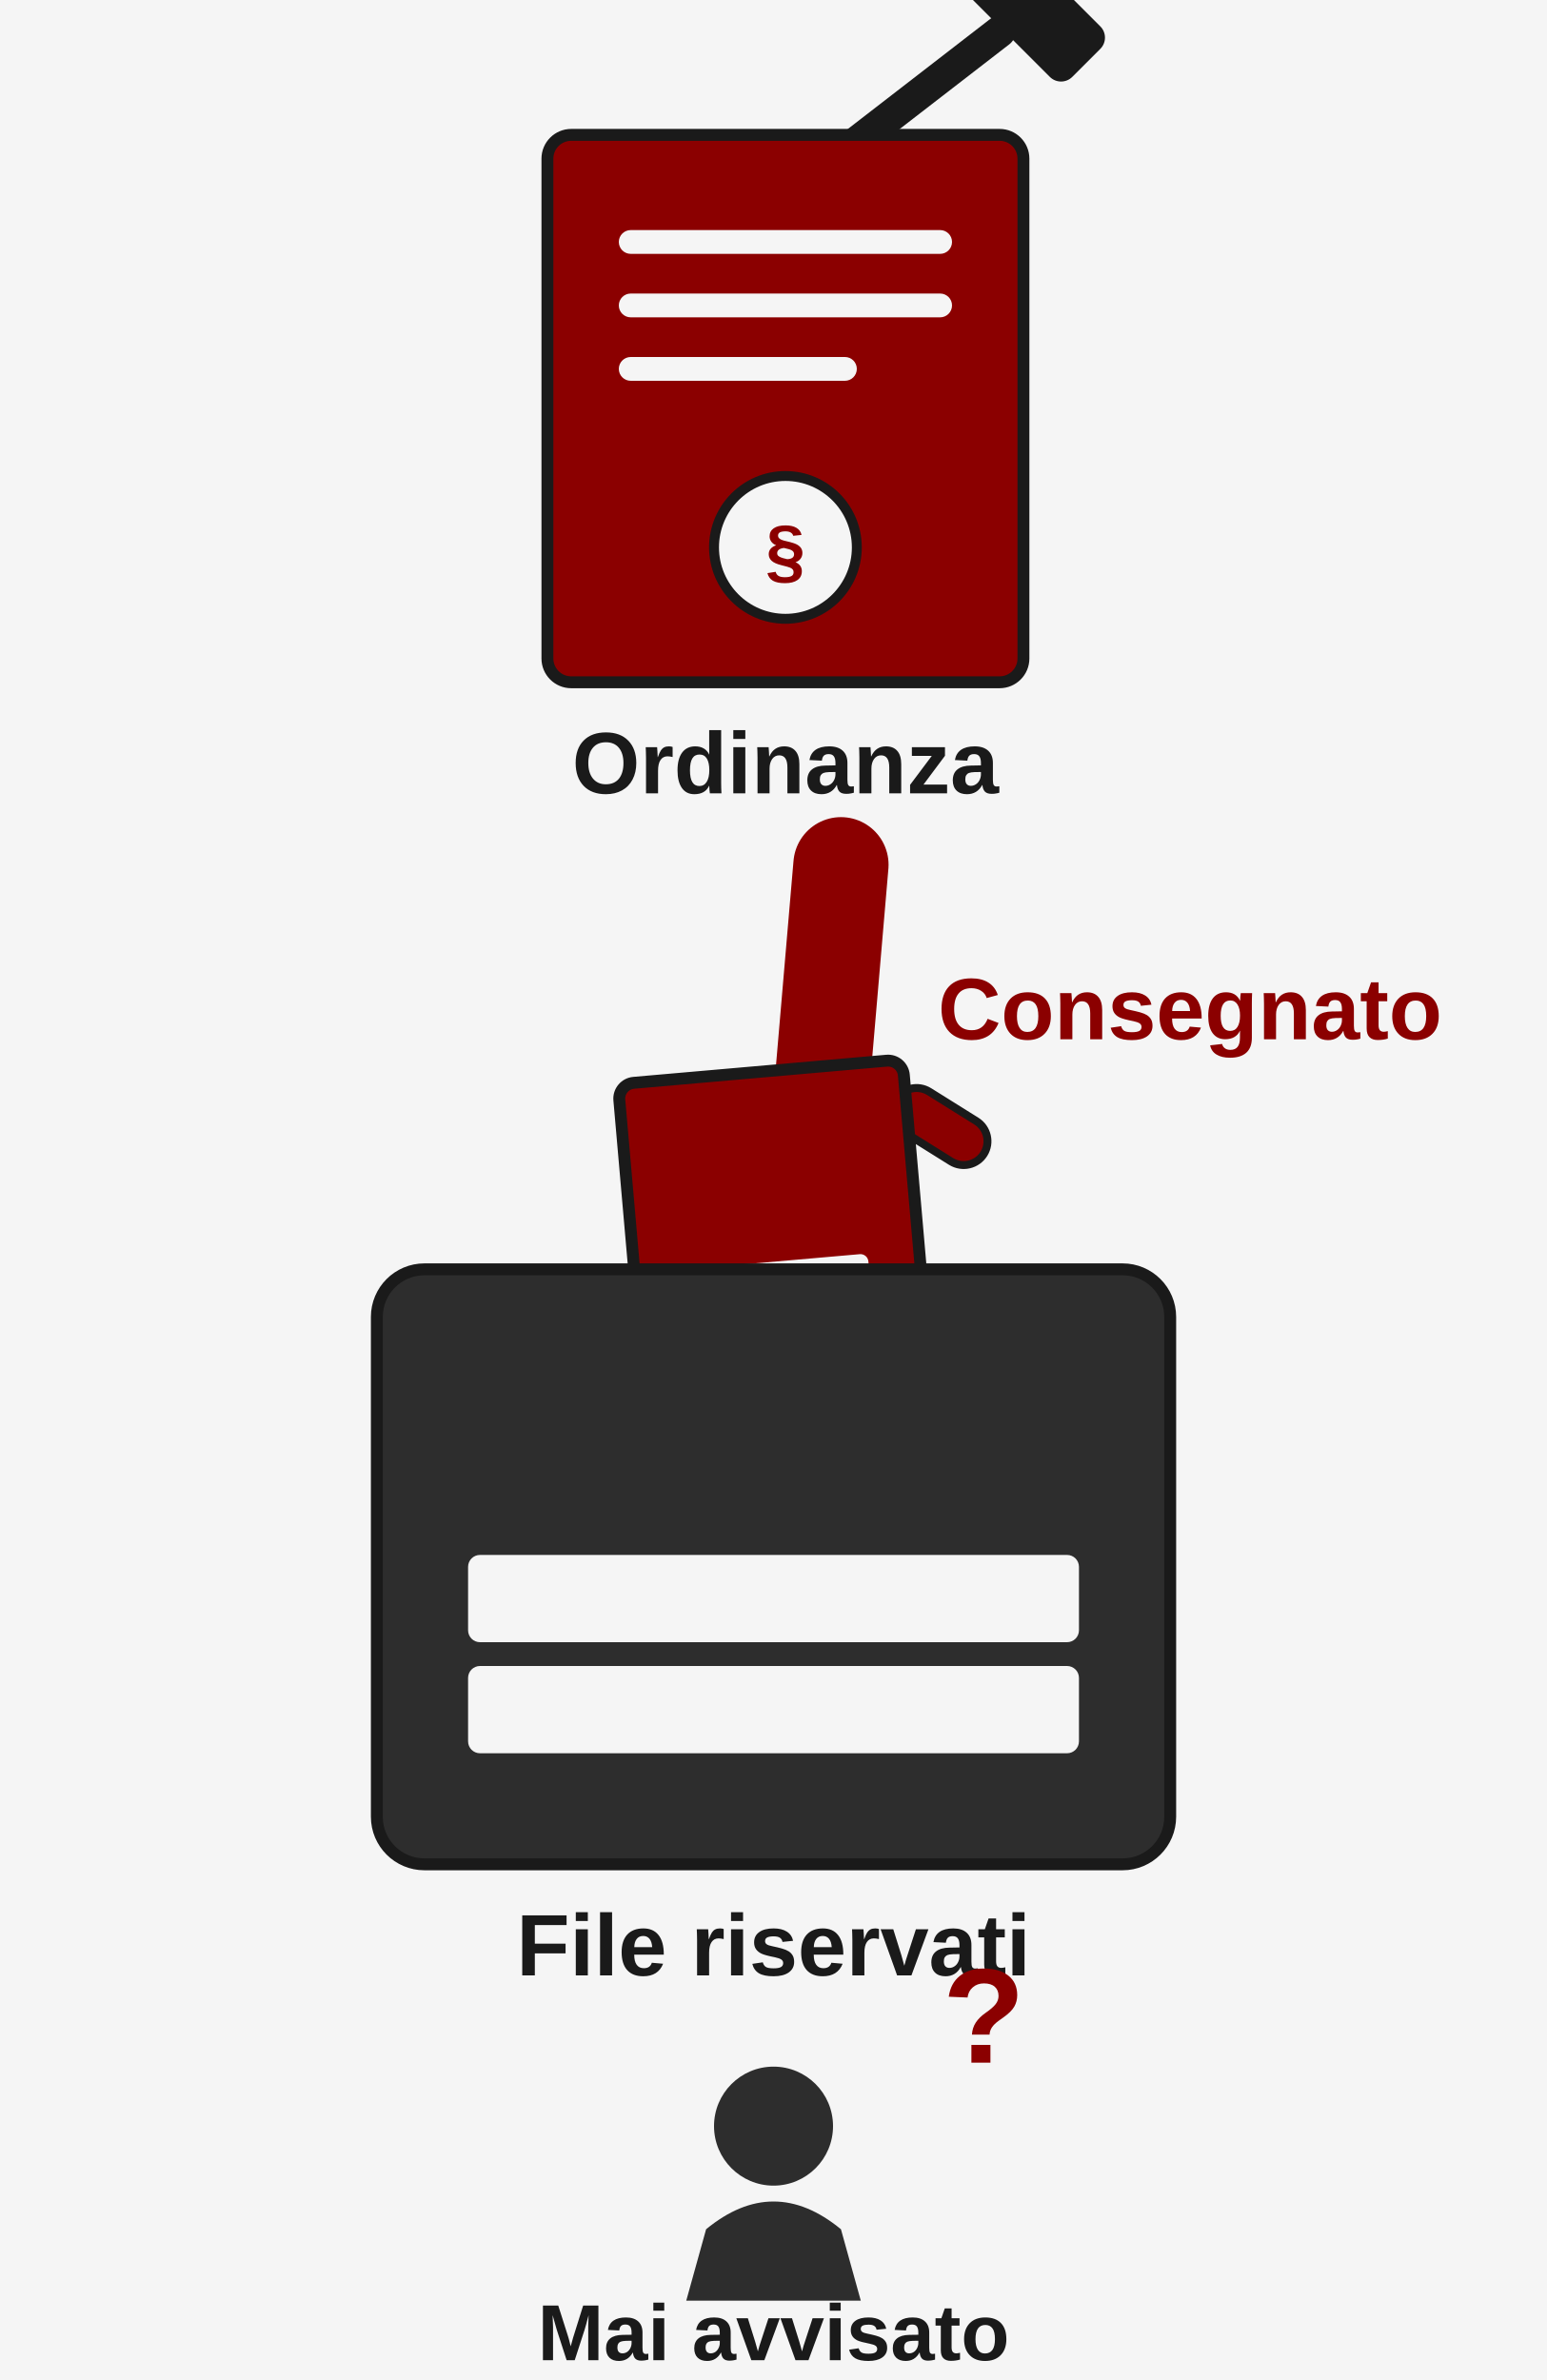
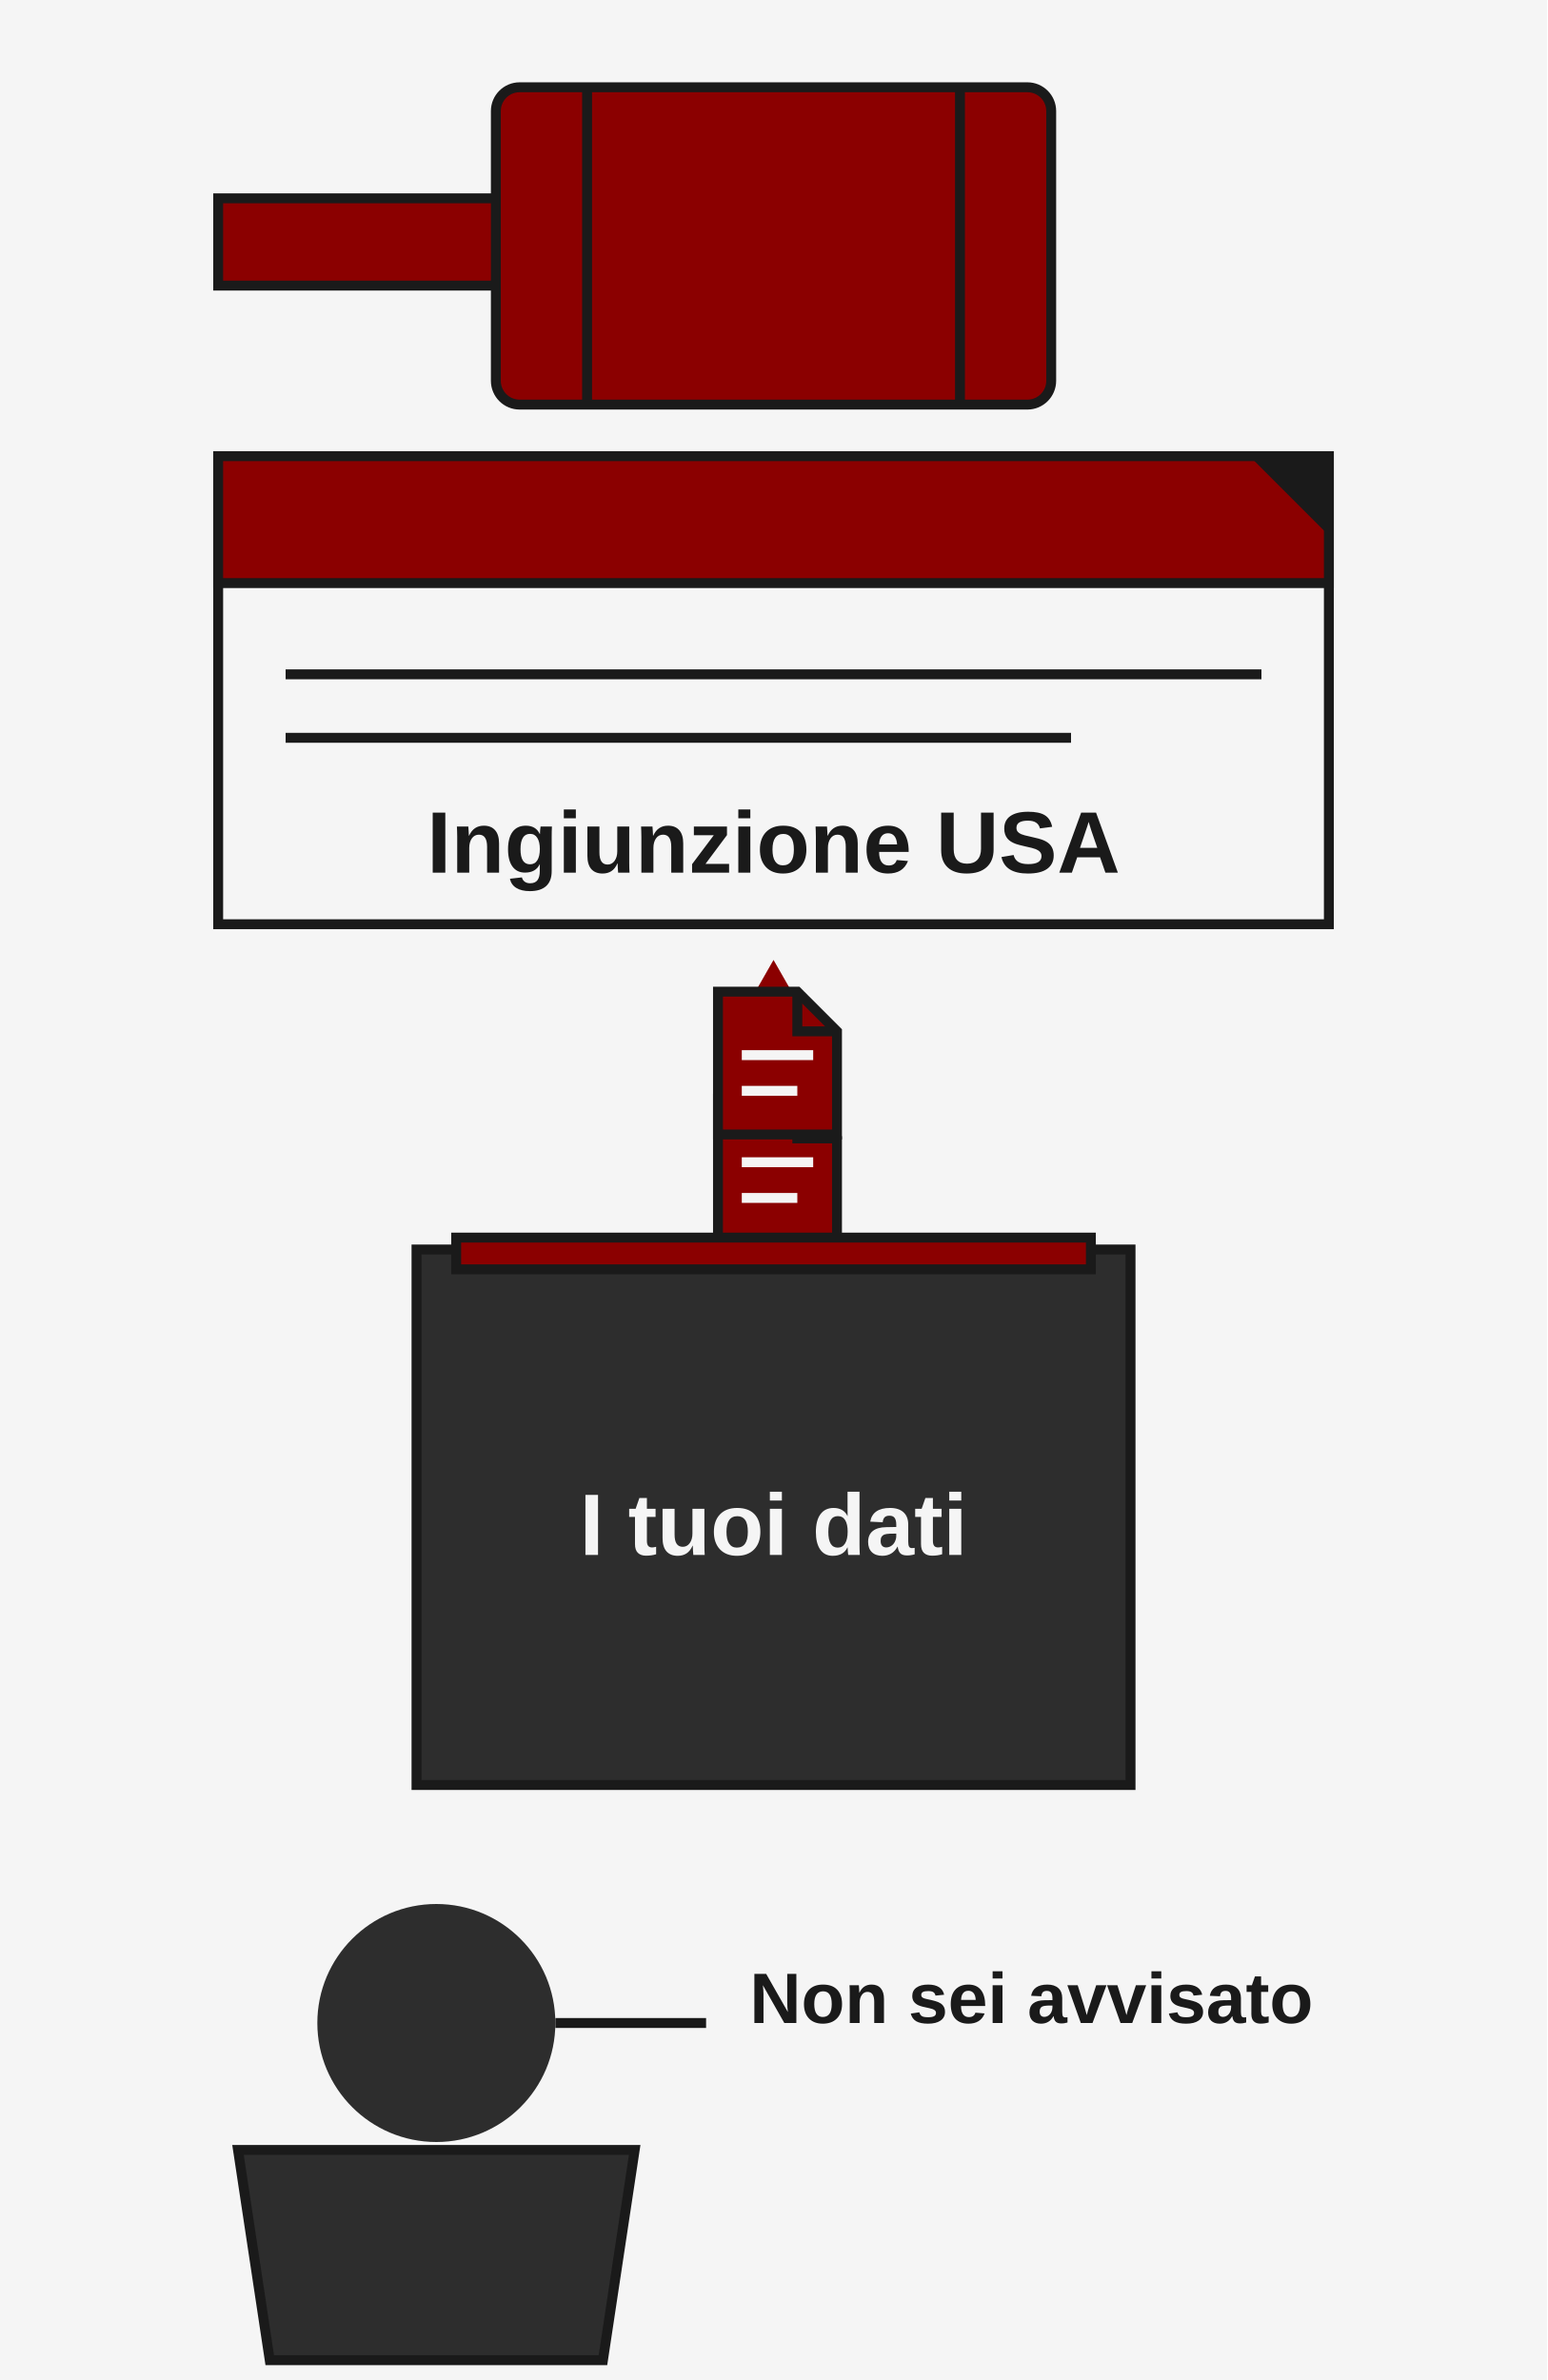
- <svg xmlns="http://www.w3.org/2000/svg" viewBox="0 0 390 600" width="390" height="600" role="img" aria-label="Un'ordinanza costringe un'azienda cloud a consegnare i tuoi file privati senza mai informarti." font-family="Arial, 'Helvetica Neue', 'Segoe UI', sans-serif">
-   <rect x="0" y="0" width="390" height="600" fill="#f5f5f5" />
-   <line x1="208" y1="42" x2="252" y2="8" stroke="#1a1a1a" stroke-width="8" stroke-linecap="round" />
-   <rect x="238" y="-8" width="42" height="18" rx="4" fill="#1a1a1a" transform="rotate(45 259 1)" />
-   <rect x="196" y="38" width="40" height="10" rx="2" fill="#1a1a1a" />
-   <rect x="138" y="34" width="120" height="138" rx="6" fill="#8b0000" stroke="#1a1a1a" stroke-width="3" />
-   <rect x="156" y="58" width="84" height="6" rx="3" fill="#f5f5f5" />
-   <rect x="156" y="74" width="84" height="6" rx="3" fill="#f5f5f5" />
-   <rect x="156" y="90" width="60" height="6" rx="3" fill="#f5f5f5" />
-   <circle cx="198" cy="138" r="18" fill="#f5f5f5" stroke="#1a1a1a" stroke-width="2.5" />
-   <text x="198" y="145" font-family="Arial, 'Helvetica Neue', 'Segoe UI', sans-serif" font-size="18" font-weight="bold" fill="#8b0000" text-anchor="middle">§</text>
-   <text x="198" y="200" font-family="Arial, 'Helvetica Neue', 'Segoe UI', sans-serif" font-size="22" font-weight="bold" fill="#1a1a1a" text-anchor="middle">Ordinanza</text>
-   <line x1="212" y1="218" x2="206" y2="288" stroke="#8b0000" stroke-width="24" stroke-linecap="round" />
-   <ellipse cx="205" cy="296" rx="25" ry="19" fill="#8b0000" stroke="#1a1a1a" stroke-width="2.5" />
-   <rect x="168" y="302" width="11" height="30" rx="5" fill="#8b0000" stroke="#1a1a1a" stroke-width="2" />
-   <rect x="182" y="306" width="11" height="32" rx="5" fill="#8b0000" stroke="#1a1a1a" stroke-width="2" />
-   <rect x="196" y="306" width="11" height="32" rx="5" fill="#8b0000" stroke="#1a1a1a" stroke-width="2" />
-   <rect x="210" y="303" width="11" height="30" rx="5" fill="#8b0000" stroke="#1a1a1a" stroke-width="2" />
-   <rect x="224" y="278" width="26" height="12" rx="6" fill="#8b0000" stroke="#1a1a1a" stroke-width="2" transform="rotate(32 237 284)" />
-   <g transform="rotate(-5 196 320)">
-     <rect x="160" y="270" width="72" height="100" rx="4" fill="#8b0000" stroke="#1a1a1a" stroke-width="3" />
-     <rect x="173" y="318" width="46" height="5" rx="2" fill="#f5f5f5" />
-     <rect x="173" y="332" width="46" height="5" rx="2" fill="#f5f5f5" />
-     <rect x="173" y="346" width="34" height="5" rx="2" fill="#f5f5f5" />
+ <svg xmlns="http://www.w3.org/2000/svg" viewBox="0 0 390 600" width="390" height="600" role="img" aria-label="A US court order at the top pulls red files up out of your dark data box while you stand at the bottom facing away and are never told." font-family="Arial, 'Helvetica Neue', 'Segoe UI', sans-serif">
+   <rect width="390" height="600" fill="#f5f5f5" />
+   <rect x="55" y="50" width="80" height="22" fill="#8b0000" stroke="#1a1a1a" stroke-width="2.5" />
+   <rect x="125" y="22" width="140" height="80" fill="#8b0000" stroke="#1a1a1a" stroke-width="2.5" rx="6" />
+   <line x1="148" y1="22" x2="148" y2="102" stroke="#1a1a1a" stroke-width="2.5" />
+   <line x1="242" y1="22" x2="242" y2="102" stroke="#1a1a1a" stroke-width="2.5" />
+   <rect x="55" y="115" width="280" height="118" fill="#f5f5f5" stroke="#1a1a1a" stroke-width="2.5" />
+   <rect x="55" y="115" width="280" height="32" fill="#8b0000" stroke="#1a1a1a" stroke-width="2.5" />
+   <path d="M 315 115 L 335 115 L 335 135 Z" fill="#1a1a1a" />
+   <line x1="72" y1="170" x2="318" y2="170" stroke="#1a1a1a" stroke-width="2.5" />
+   <line x1="72" y1="186" x2="270" y2="186" stroke="#1a1a1a" stroke-width="2.5" />
+   <text x="195" y="220" font-family="Arial, 'Helvetica Neue', 'Segoe UI', sans-serif" font-size="22" font-weight="700" fill="#1a1a1a" text-anchor="middle">Ingiunzione USA</text>
+   <path d="M 195 310 L 195 252" fill="none" stroke="#8b0000" stroke-width="4" stroke-dasharray="8,5" />
+   <polygon points="195,242 187,256 203,256" fill="#8b0000" />
+   <g transform="translate(195, 295)">
+     <path d="M -14 -18 L 6 -18 L 16 -8 L 16 18 L -14 18 Z" fill="#8b0000" stroke="#1a1a1a" stroke-width="2.5" />
+     <path d="M 6 -18 L 6 -8 L 16 -8" fill="none" stroke="#1a1a1a" stroke-width="2.5" />
+     <line x1="-8" y1="-2" x2="10" y2="-2" stroke="#f5f5f5" stroke-width="2.5" />
+     <line x1="-8" y1="7" x2="6" y2="7" stroke="#f5f5f5" stroke-width="2.5" />
  </g>
-   <text x="300" y="262" font-family="Arial, 'Helvetica Neue', 'Segoe UI', sans-serif" font-size="22" font-weight="bold" fill="#8b0000" text-anchor="middle">Consegnato</text>
-   <rect x="95" y="320" width="200" height="150" rx="12" fill="#2d2d2d" stroke="#1a1a1a" stroke-width="3" />
-   <rect x="118" y="420" width="154" height="22" rx="3" fill="#f5f5f5" />
-   <rect x="118" y="392" width="154" height="22" rx="3" fill="#f5f5f5" />
-   <text x="195" y="498" font-family="Arial, 'Helvetica Neue', 'Segoe UI', sans-serif" font-size="22" font-weight="bold" fill="#1a1a1a" text-anchor="middle">File riservati</text>
-   <text x="248" y="520" font-family="Arial, 'Helvetica Neue', 'Segoe UI', sans-serif" font-size="34" font-weight="bold" fill="#8b0000" text-anchor="middle">?</text>
-   <circle cx="195" cy="536" r="15" fill="#2d2d2d" />
-   <path d="M173 580 L178 562 Q195 548 212 562 L217 580 Z" fill="#2d2d2d" />
-   <text x="195" y="595" font-family="Arial, 'Helvetica Neue', 'Segoe UI', sans-serif" font-size="20" font-weight="bold" fill="#1a1a1a" text-anchor="middle">Mai avvisato</text>
+   <g transform="translate(195, 268)">
+     <path d="M -14 -18 L 6 -18 L 16 -8 L 16 18 L -14 18 Z" fill="#8b0000" stroke="#1a1a1a" stroke-width="2.5" />
+     <path d="M 6 -18 L 6 -8 L 16 -8" fill="none" stroke="#1a1a1a" stroke-width="2.5" />
+     <line x1="-8" y1="-2" x2="10" y2="-2" stroke="#f5f5f5" stroke-width="2.5" />
+     <line x1="-8" y1="7" x2="6" y2="7" stroke="#f5f5f5" stroke-width="2.5" />
+   </g>
+   <rect x="105" y="315" width="180" height="135" fill="#2d2d2d" stroke="#1a1a1a" stroke-width="2.5" />
+   <rect x="115" y="312" width="160" height="8" fill="#8b0000" stroke="#1a1a1a" stroke-width="2.5" />
+   <text x="195" y="392" font-family="Arial, 'Helvetica Neue', 'Segoe UI', sans-serif" font-size="22" font-weight="700" fill="#f5f5f5" text-anchor="middle">I tuoi dati</text>
+   <text x="260" y="510" font-family="Arial, 'Helvetica Neue', 'Segoe UI', sans-serif" font-size="18" font-weight="700" fill="#1a1a1a" text-anchor="middle">Non sei avvisato</text>
+   <line x1="178" y1="510" x2="140" y2="510" stroke="#1a1a1a" stroke-width="2.5" />
+   <circle cx="110" cy="510" r="30" fill="#2d2d2d" />
+   <path d="M 60 542 L 160 542 L 152 595 L 68 595 Z" fill="#2d2d2d" stroke="#1a1a1a" stroke-width="2.5" />
</svg>
